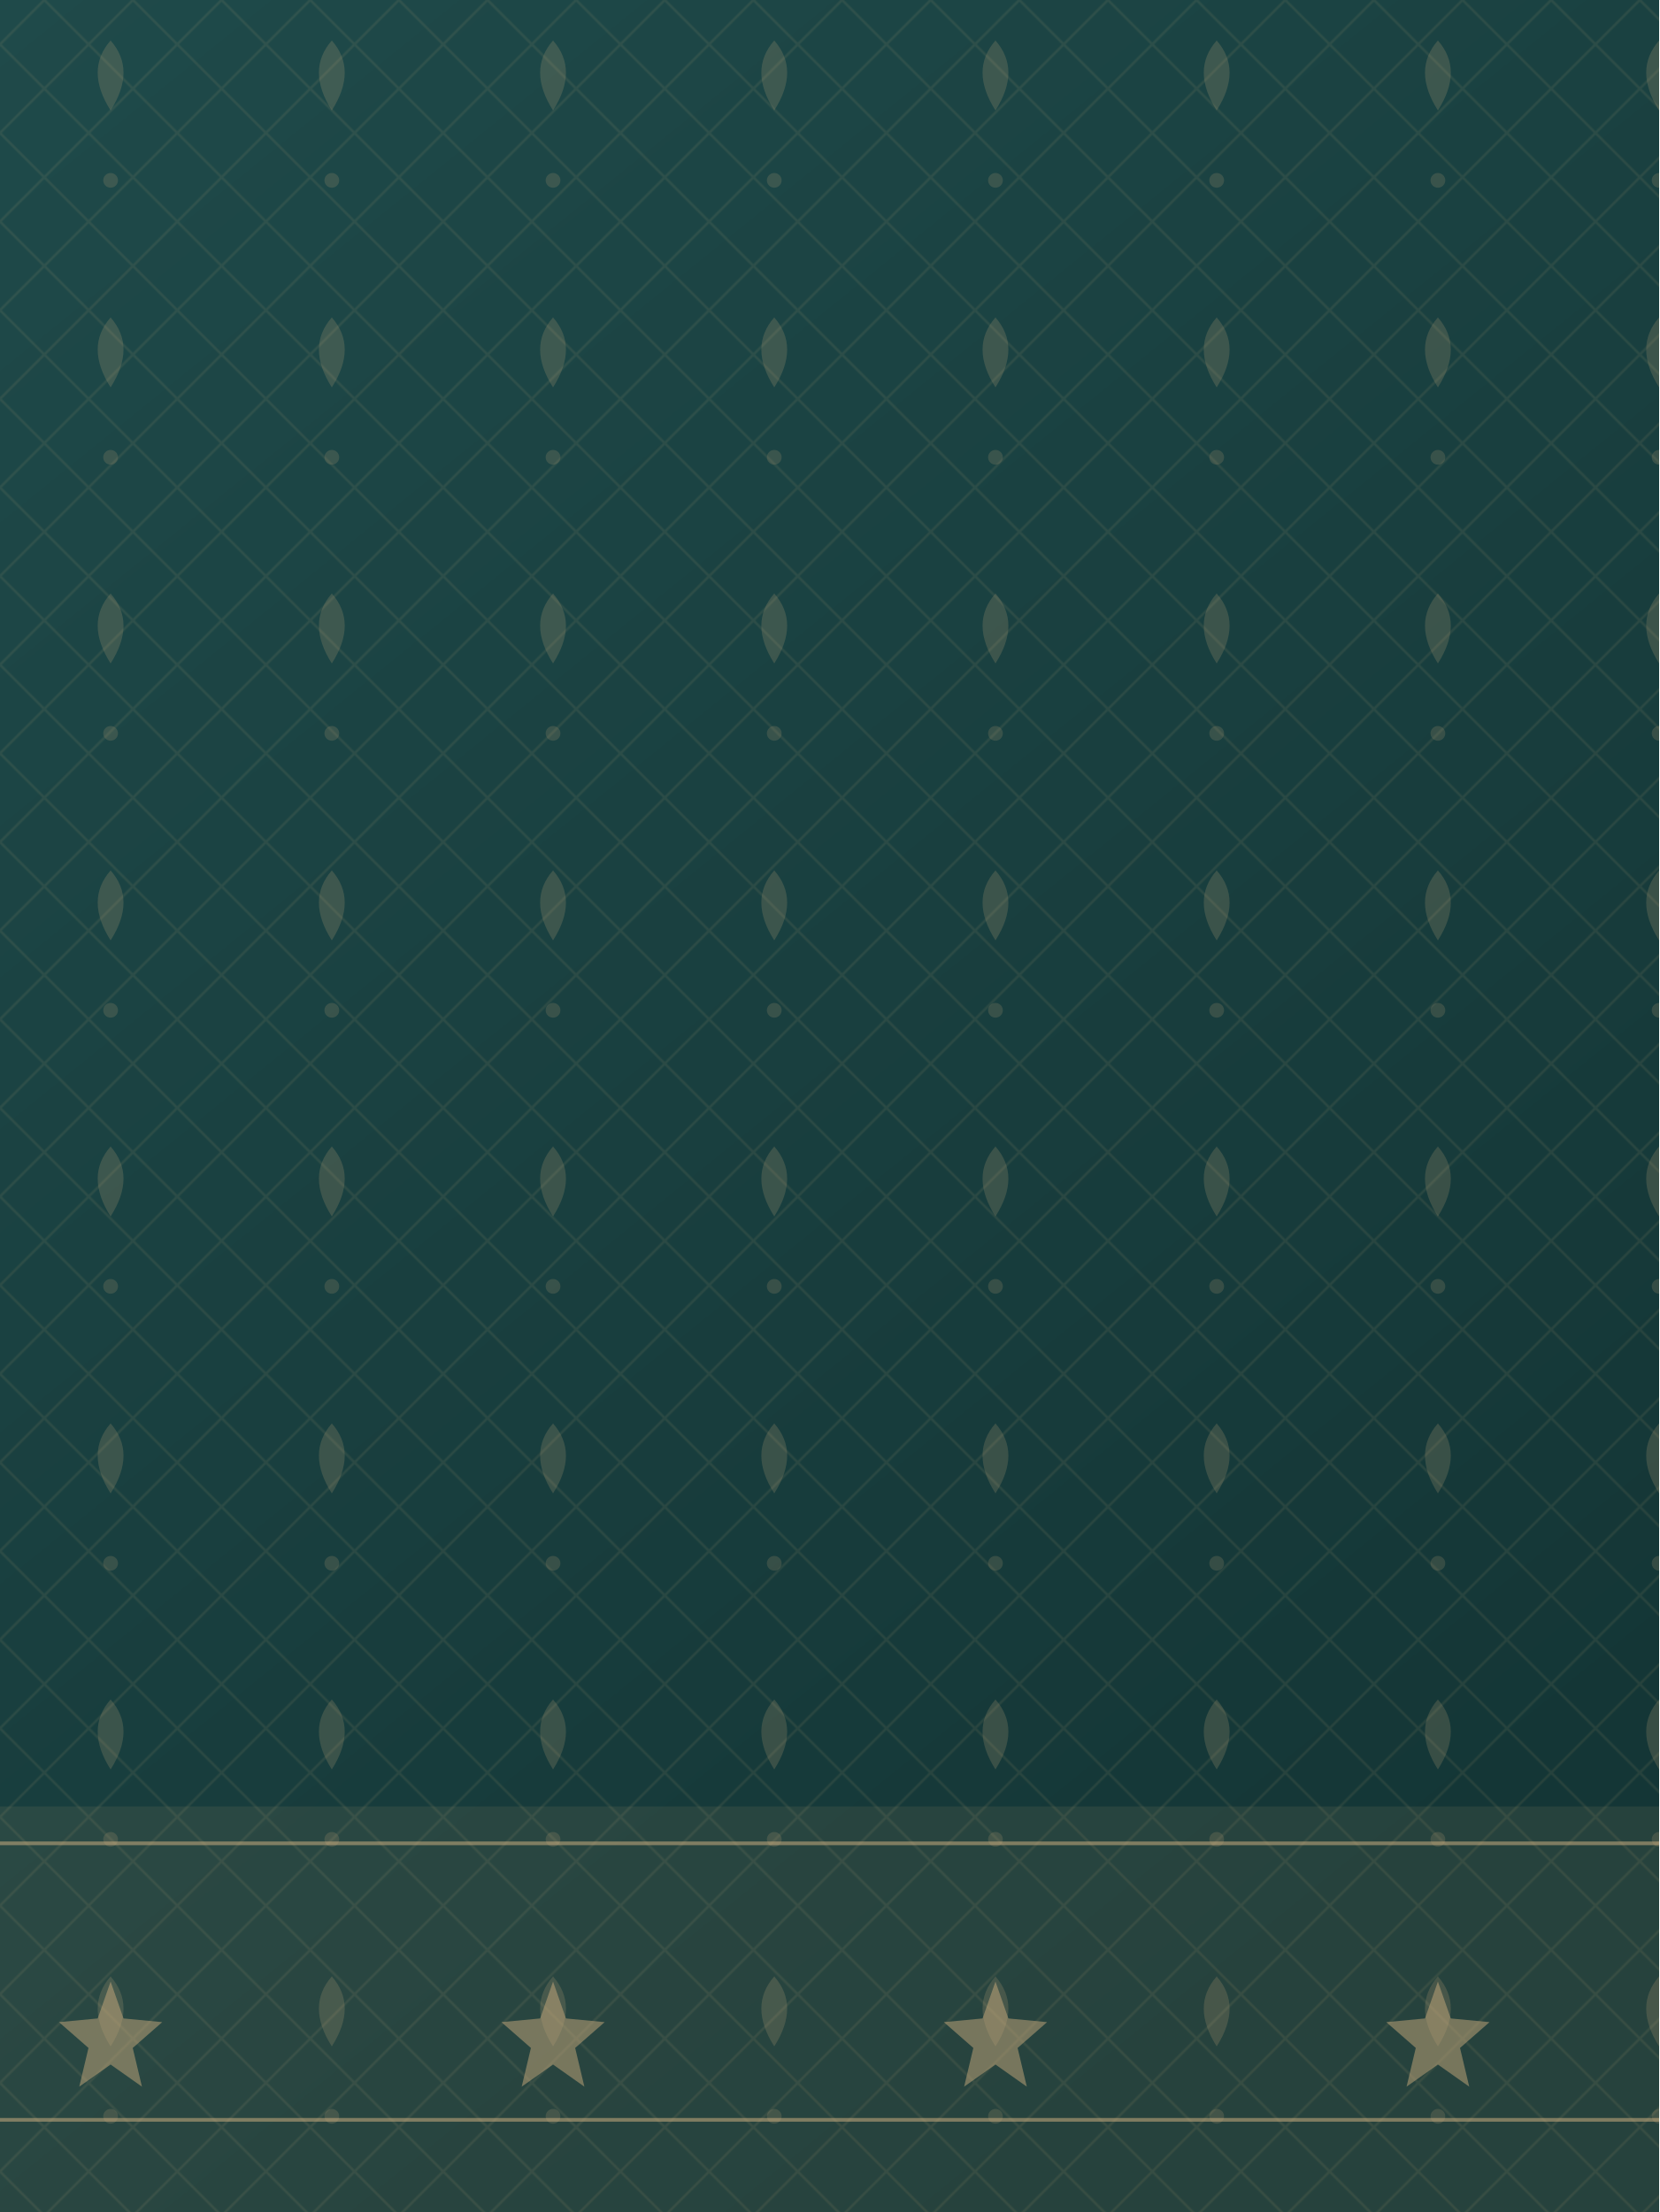
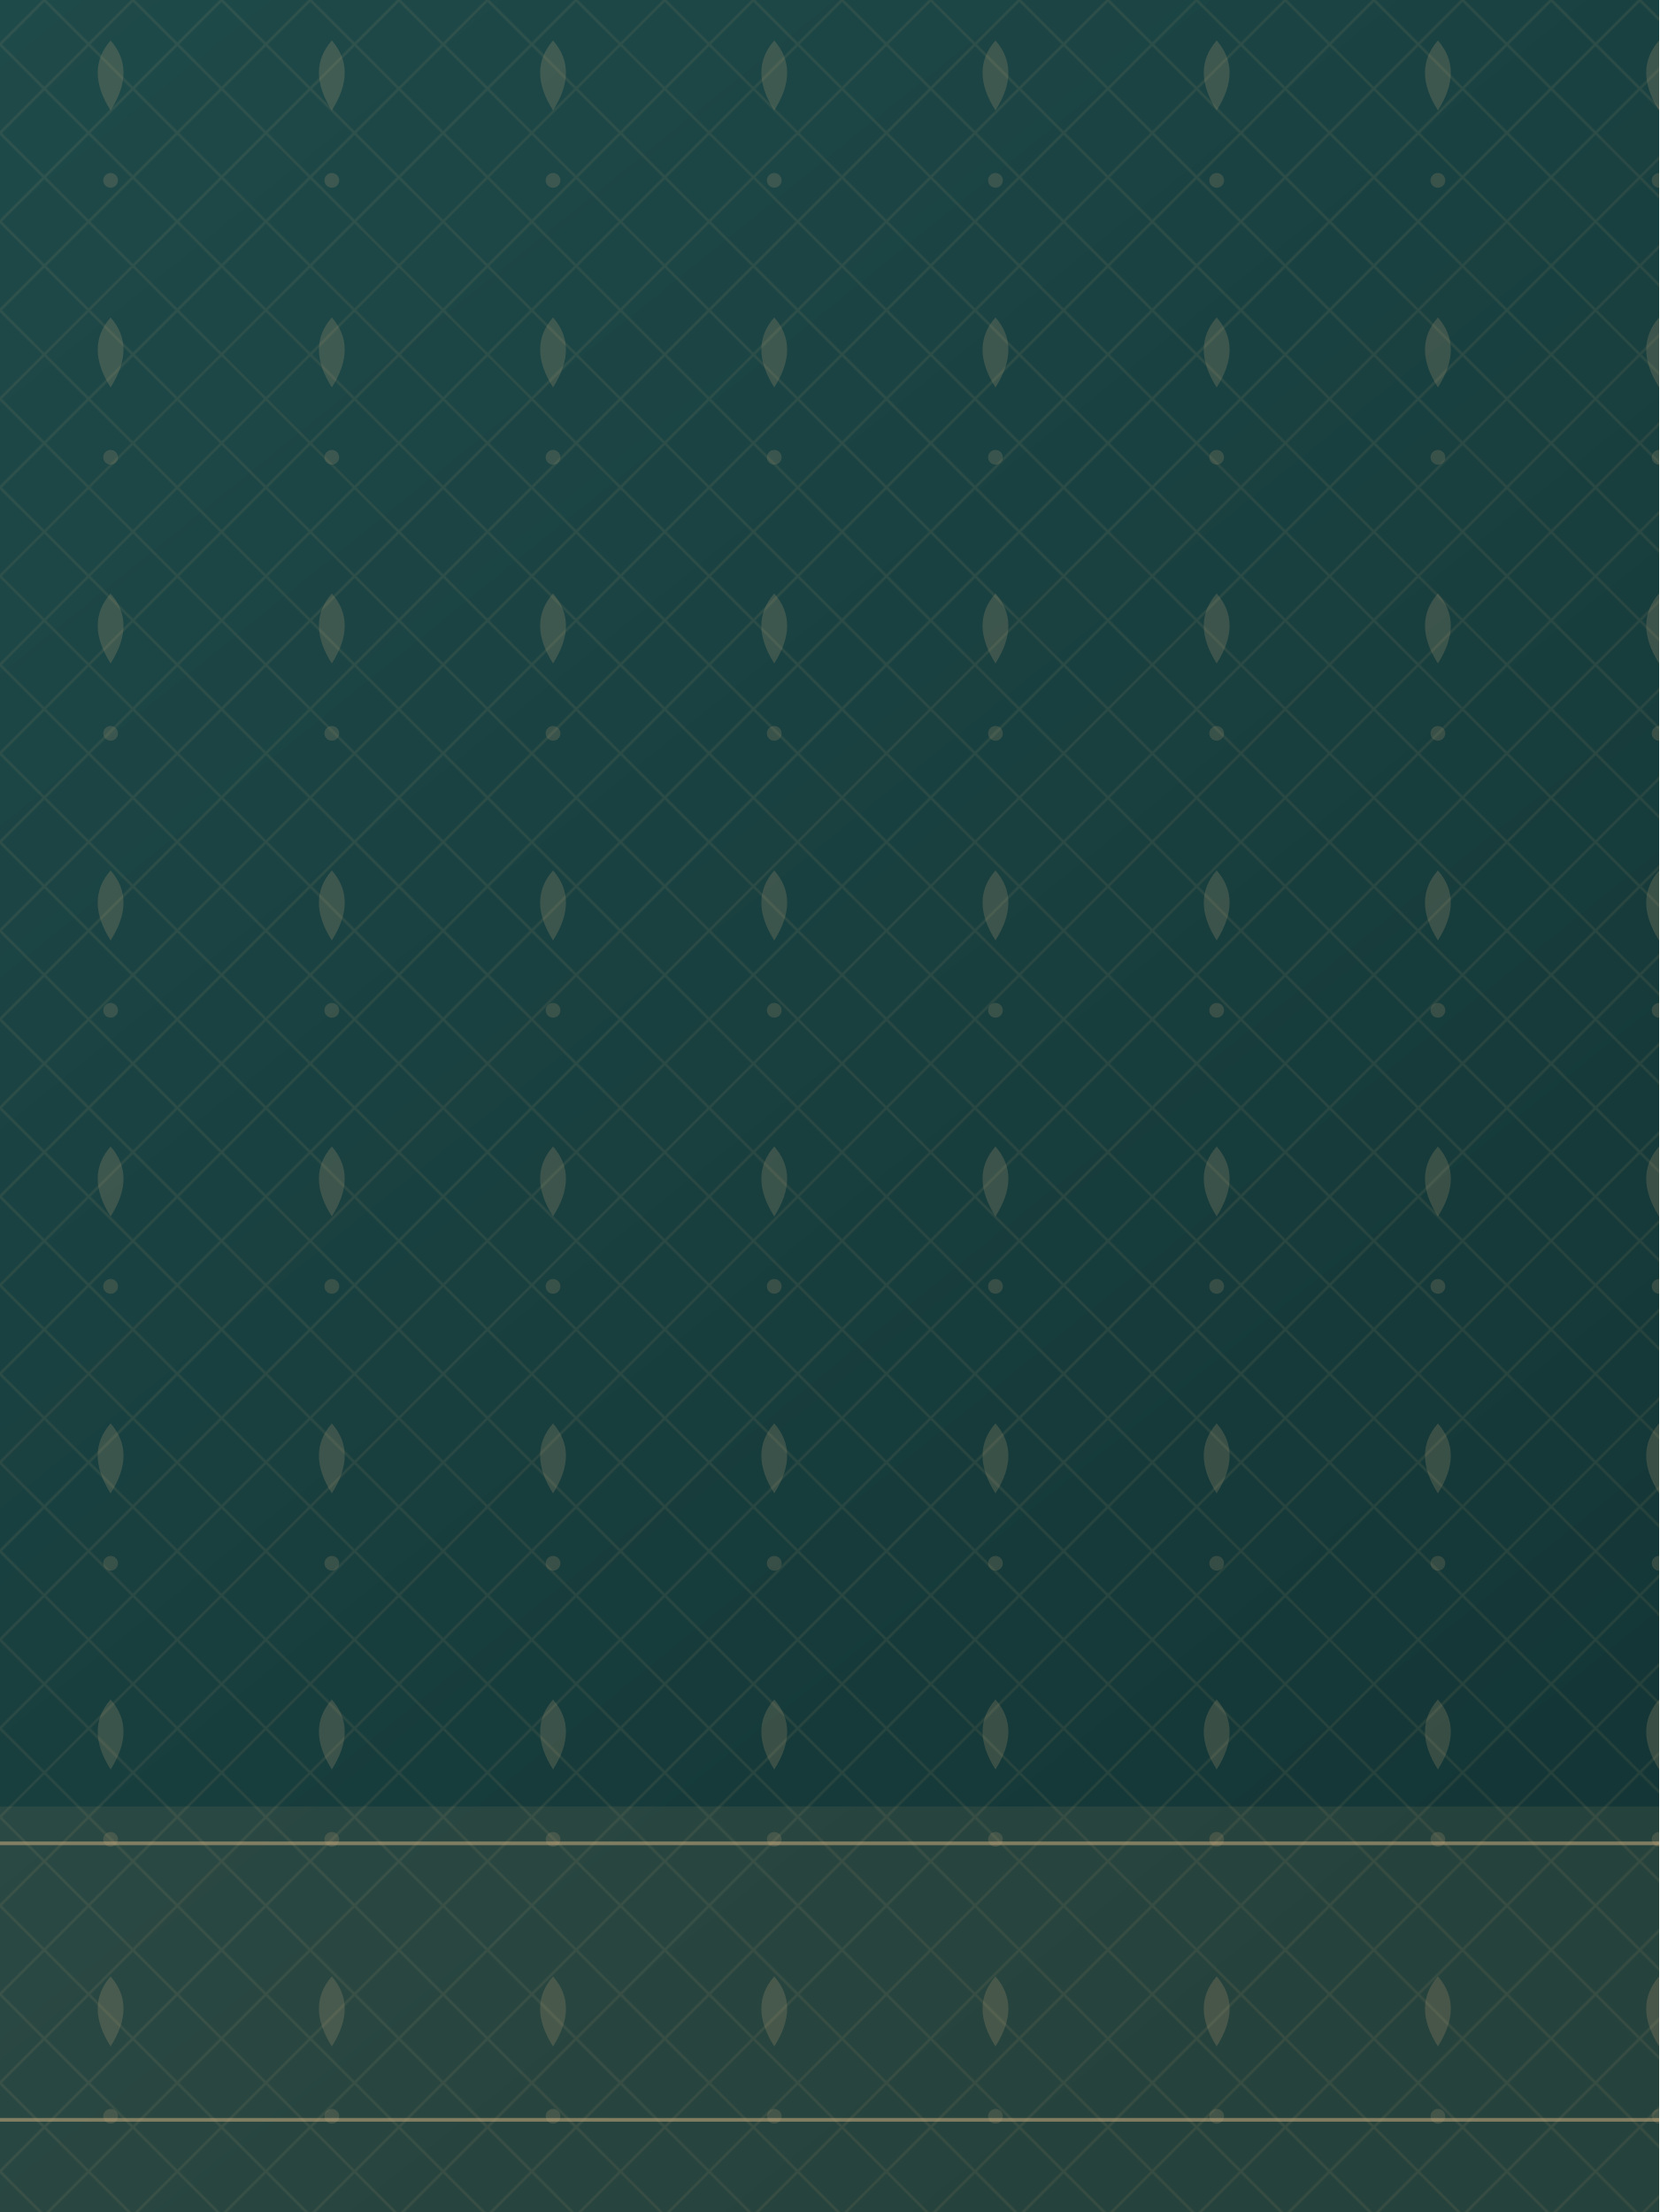
<svg xmlns="http://www.w3.org/2000/svg" width="900" height="1200" viewBox="0 0 900 1200">
  <defs>
    <linearGradient id="f8" x1="0" y1="0" x2="0.6" y2="1">
      <stop offset="0" stop-color="#1f4a4a" />
      <stop offset="1" stop-color="#143636" />
    </linearGradient>
    <pattern id="w8" width="34" height="34" patternUnits="userSpaceOnUse" patternTransform="rotate(45)">
      <path d="M0 17H34M17 0V34" stroke="#c8ab7d" stroke-opacity="0.10" stroke-width="1.4" />
    </pattern>
    <pattern id="b8" width="120" height="150" patternUnits="userSpaceOnUse">
      <path d="M60 60 q14 -22 0 -38 q-14 16 0 38z" fill="#c8ab7d" fill-opacity="0.20" />
      <circle cx="60" cy="98" r="4" fill="#c8ab7d" fill-opacity="0.18" />
    </pattern>
  </defs>
  <rect width="900" height="1200" fill="url(#f8)" />
  <rect width="900" height="1200" fill="url(#w8)" />
  <rect width="900" height="1200" fill="url(#b8)" />
  <rect x="0" y="980" width="900" height="220" fill="#c8ab7d" fill-opacity="0.10" />
  <g stroke="#c8ab7d" stroke-opacity="0.55" fill="none">
    <line x1="0" y1="1000" x2="900" y2="1000" stroke-width="2" />
    <line x1="0" y1="1150" x2="900" y2="1150" stroke-width="2" />
  </g>
-   <g fill="#c8ab7d" fill-opacity="0.5">
-     <path d="M60 1075 l7 20 21 2 -16 14 5 21 -17 -12 -17 12 5 -21 -16 -14 21 -2z" />
-     <path d="M300 1075 l7 20 21 2 -16 14 5 21 -17 -12 -17 12 5 -21 -16 -14 21 -2z" />
-     <path d="M540 1075 l7 20 21 2 -16 14 5 21 -17 -12 -17 12 5 -21 -16 -14 21 -2z" />
-     <path d="M780 1075 l7 20 21 2 -16 14 5 21 -17 -12 -17 12 5 -21 -16 -14 21 -2z" />
-   </g>
</svg>
